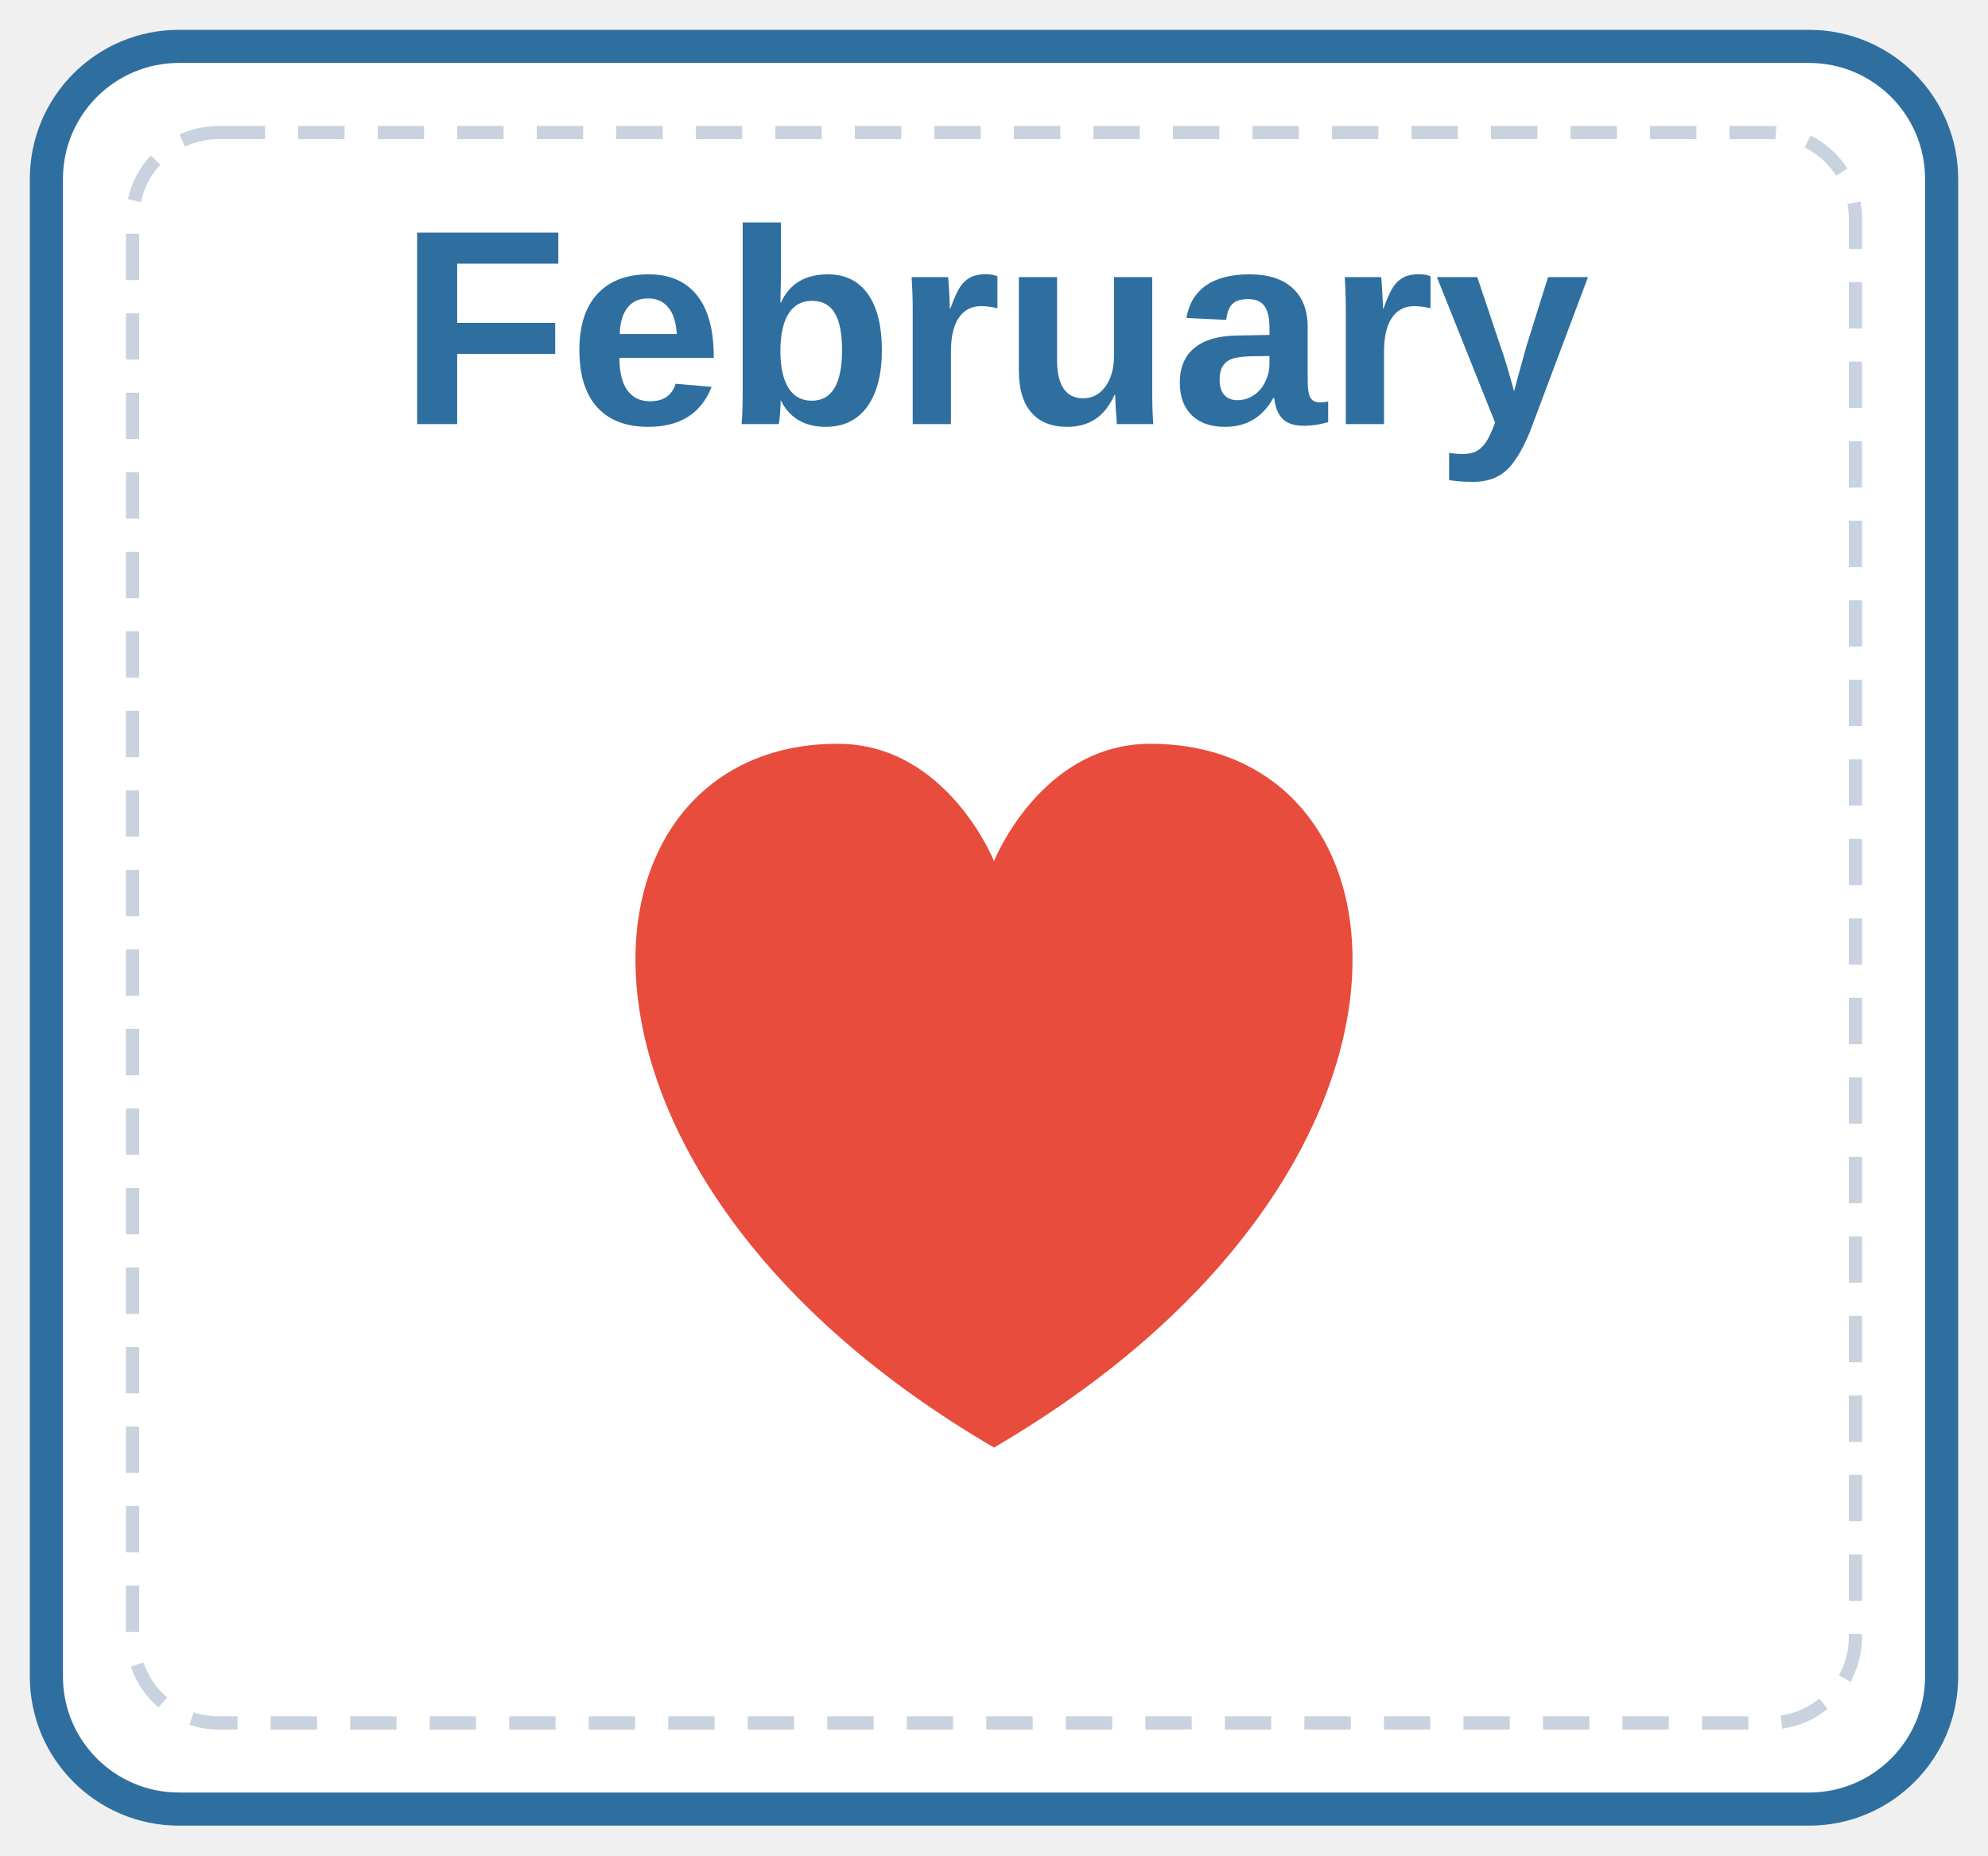
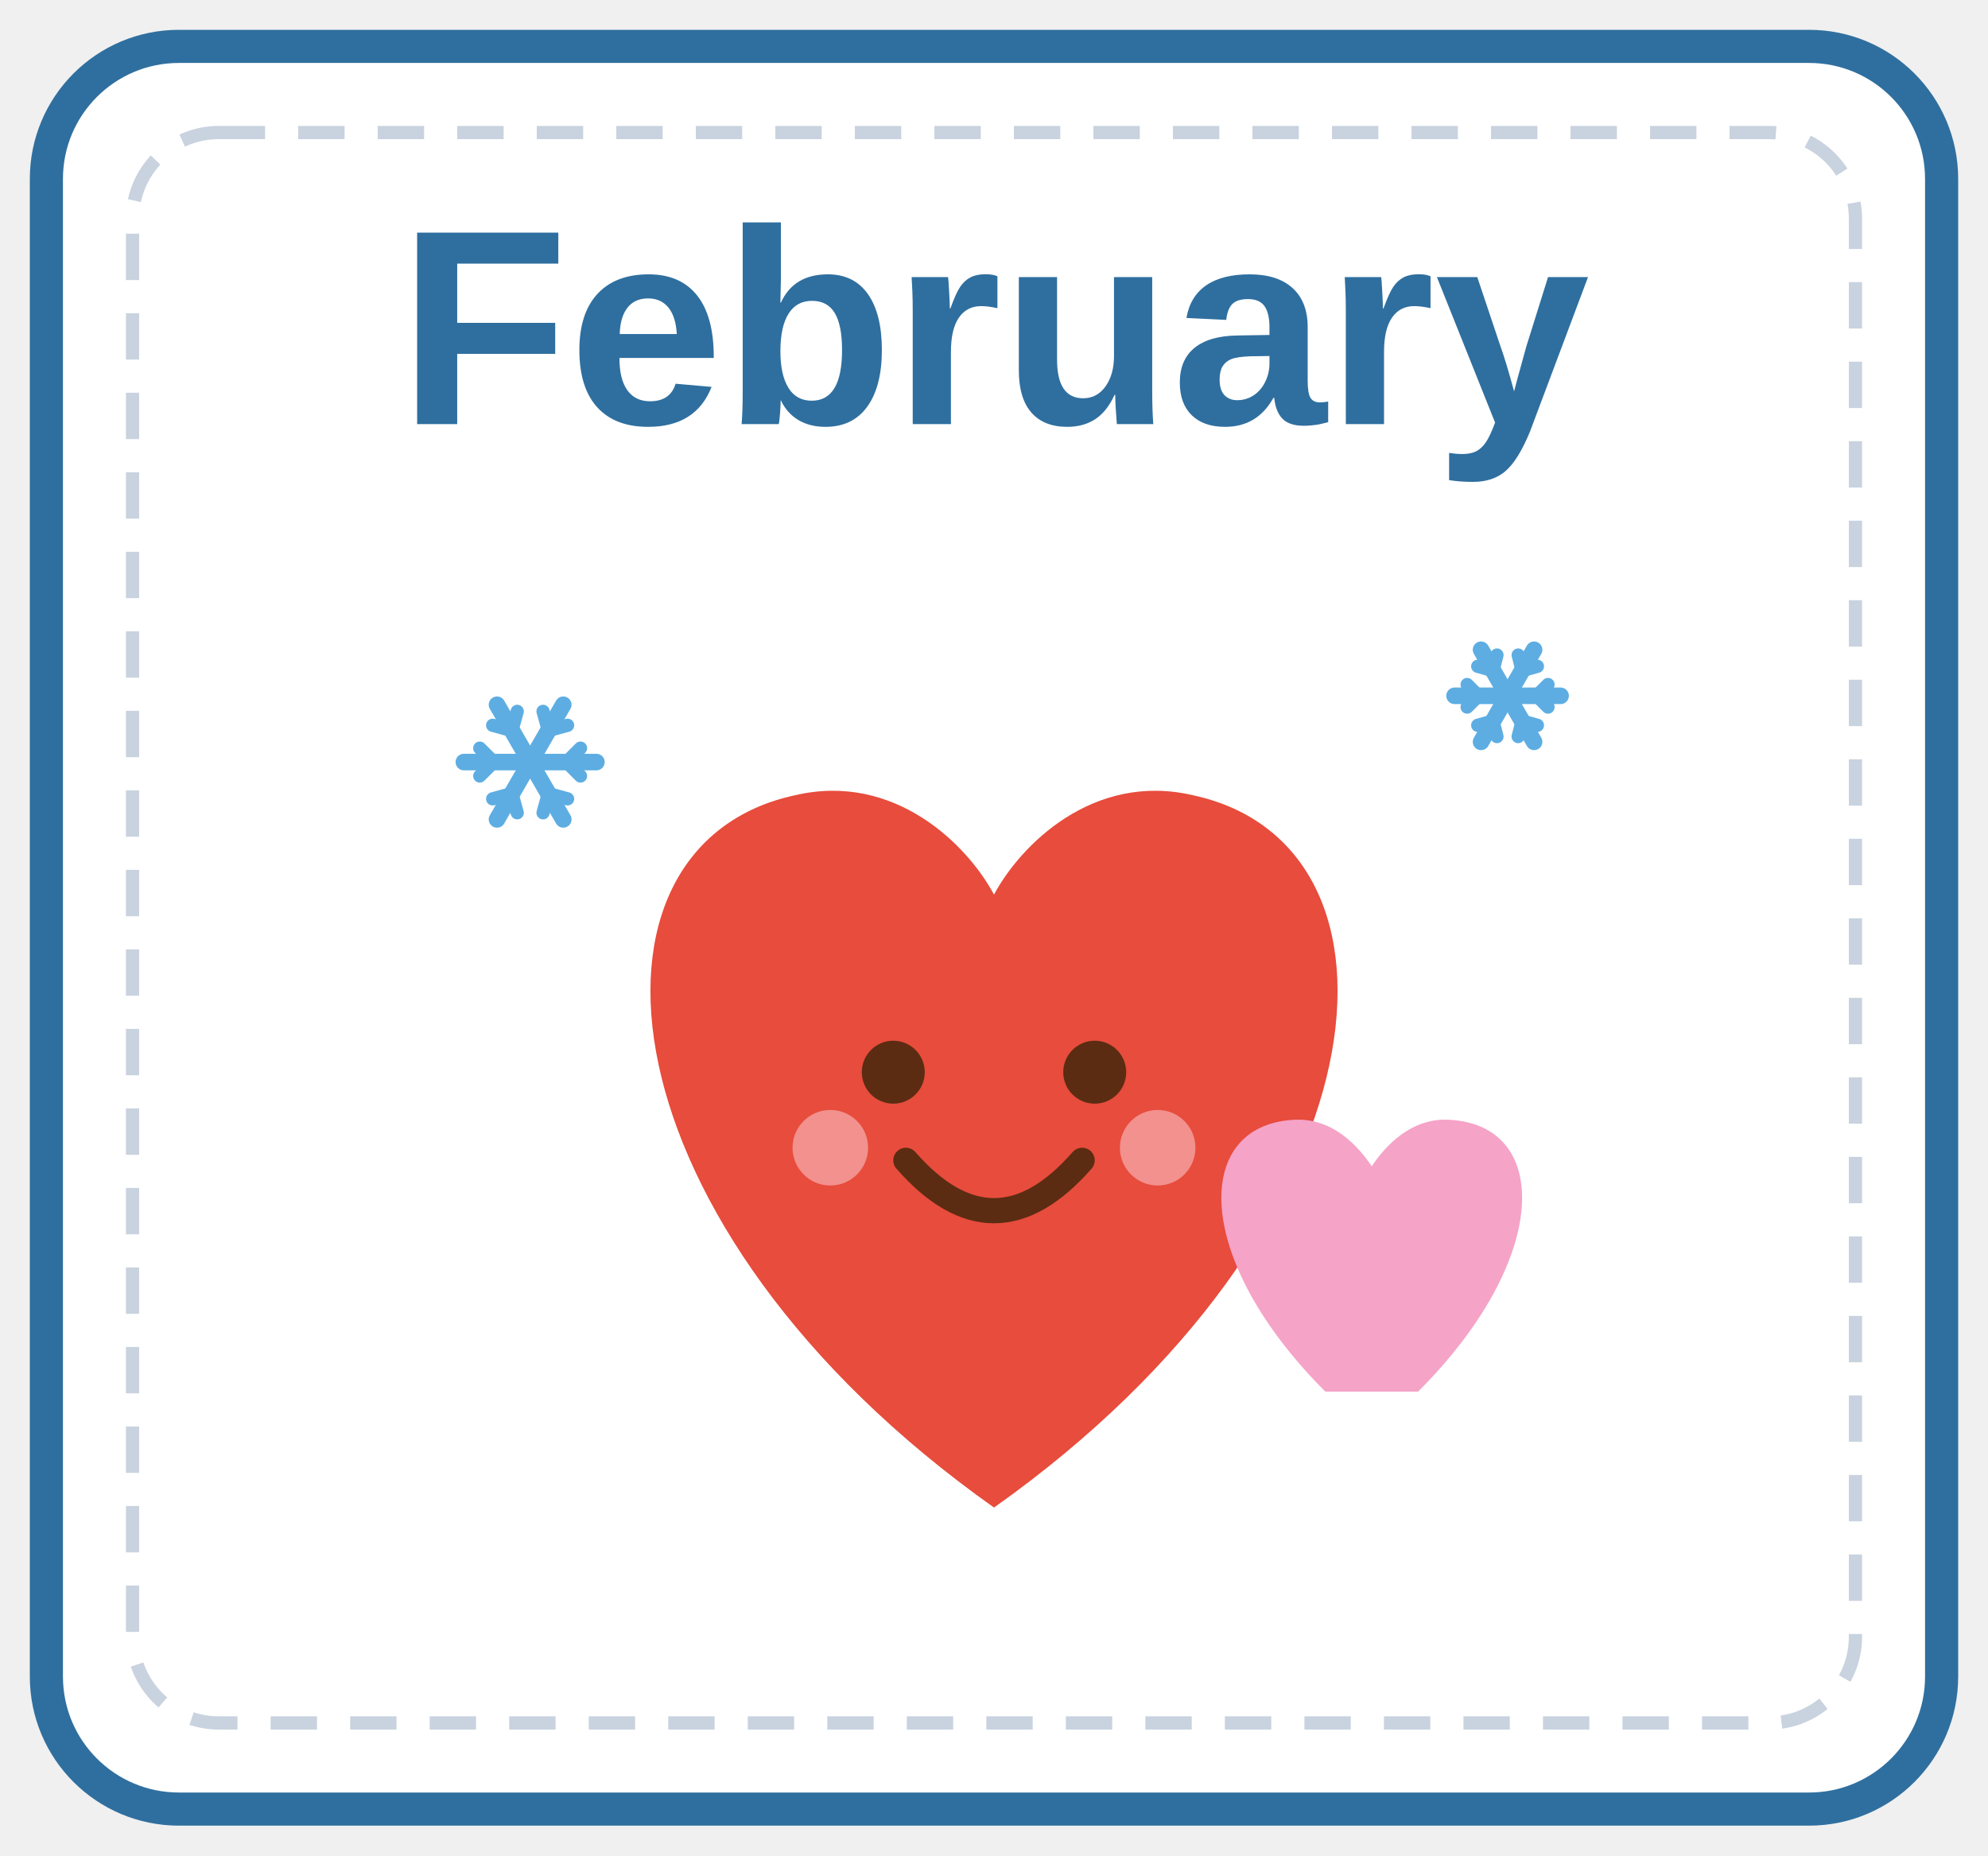
<svg xmlns="http://www.w3.org/2000/svg" viewBox="0 0 600 560" role="img" aria-label="February">
  <rect x="14" y="14" width="572" height="532" rx="40" fill="#ffffff" stroke="#2f6f9f" stroke-width="10" />
  <rect x="40" y="40" width="520" height="480" rx="26" fill="none" stroke="#c9d3df" stroke-width="4" stroke-dasharray="14 10" />
  <text x="300.0" y="128" text-anchor="middle" font-family="Nunito, Arial, sans-serif" font-size="84" font-weight="800" fill="#2f6f9f">February</text>
-   <g transform="translate(300 300) scale(1.18) translate(-300 -300) translate(0 36)">
-     <path d="M300 380 C 180 310, 190 200, 260 200 C 288 200, 300 230, 300 230 C 300 230, 312 200, 340 200 C 410 200, 420 310, 300 380 Z" fill="#e74c3c" />
-   </g>
+   <path d="M300 455 C 180 370, 170 255, 240 240 C 270 233, 292 255, 300 270 C 308 255, 330 233, 360 240 C 430 255, 420 370, 300 455 Z" fill="#e74c3c" />
+   <circle cx="269.6" cy="323.6" r="9.5" fill="#5b2c12" />
+   <circle cx="330.4" cy="323.6" r="9.5" fill="#5b2c12" />
+   <path d="M273.4 350.2 Q300 380.6 326.6 350.2" stroke="#5b2c12" stroke-width="7.6" fill="none" stroke-linecap="round" />
+   <circle cx="250.6" cy="346.4" r="11.4" fill="#f5a3a3" opacity="0.8" />
+   <circle cx="349.4" cy="346.4" r="11.4" fill="#f5a3a3" opacity="0.8" />
+   <path d="M400 420 C 360 380, 360 340, 390 338 C 402 337, 410 346, 414 352 C 418 346, 426 337, 438 338 C 468 340, 468 380, 428 420 Z" fill="#f5a3c7" />
+   <line x1="160" y1="230" x2="180.0" y2="230.0" stroke="#5dade2" stroke-width="5" stroke-linecap="round" />
+   <line x1="171.0" y1="230.0" x2="175.2" y2="225.8" stroke="#5dade2" stroke-width="4" stroke-linecap="round" />
+   <line x1="171.0" y1="230.0" x2="175.2" y2="234.2" stroke="#5dade2" stroke-width="4" stroke-linecap="round" />
+   <line x1="160" y1="230" x2="170.0" y2="247.3" stroke="#5dade2" stroke-width="5" stroke-linecap="round" />
+   <line x1="165.5" y1="239.5" x2="171.3" y2="241.1" stroke="#5dade2" stroke-width="4" stroke-linecap="round" />
+   <line x1="165.5" y1="239.5" x2="163.9" y2="245.3" stroke="#5dade2" stroke-width="4" stroke-linecap="round" />
+   <line x1="160" y1="230" x2="150.0" y2="247.3" stroke="#5dade2" stroke-width="5" stroke-linecap="round" />
+   <line x1="154.5" y1="239.5" x2="156.1" y2="245.3" stroke="#5dade2" stroke-width="4" stroke-linecap="round" />
+   <line x1="154.5" y1="239.5" x2="148.7" y2="241.1" stroke="#5dade2" stroke-width="4" stroke-linecap="round" />
+   <line x1="160" y1="230" x2="140.0" y2="230.0" stroke="#5dade2" stroke-width="5" stroke-linecap="round" />
+   <line x1="149.0" y1="230.0" x2="144.8" y2="234.2" stroke="#5dade2" stroke-width="4" stroke-linecap="round" />
+   <line x1="149.0" y1="230.0" x2="144.8" y2="225.8" stroke="#5dade2" stroke-width="4" stroke-linecap="round" />
+   <line x1="160" y1="230" x2="150.0" y2="212.7" stroke="#5dade2" stroke-width="5" stroke-linecap="round" />
+   <line x1="154.5" y1="220.5" x2="148.7" y2="218.9" stroke="#5dade2" stroke-width="4" stroke-linecap="round" />
+   <line x1="154.5" y1="220.5" x2="156.1" y2="214.7" stroke="#5dade2" stroke-width="4" stroke-linecap="round" />
+   <line x1="160" y1="230" x2="170.0" y2="212.7" stroke="#5dade2" stroke-width="5" stroke-linecap="round" />
+   <line x1="165.5" y1="220.5" x2="163.9" y2="214.7" stroke="#5dade2" stroke-width="4" stroke-linecap="round" />
+   <line x1="165.5" y1="220.5" x2="171.3" y2="218.9" stroke="#5dade2" stroke-width="4" stroke-linecap="round" />
+   <line x1="455" y1="210" x2="471.0" y2="210.0" stroke="#5dade2" stroke-width="5" stroke-linecap="round" />
+   <line x1="463.8" y1="210.0" x2="467.2" y2="206.6" stroke="#5dade2" stroke-width="4" stroke-linecap="round" />
+   <line x1="463.8" y1="210.0" x2="467.2" y2="213.4" stroke="#5dade2" stroke-width="4" stroke-linecap="round" />
+   <line x1="455" y1="210" x2="463.0" y2="223.9" stroke="#5dade2" stroke-width="5" stroke-linecap="round" />
+   <line x1="459.4" y1="217.6" x2="464.0" y2="218.9" stroke="#5dade2" stroke-width="4" stroke-linecap="round" />
+   <line x1="459.4" y1="217.6" x2="458.2" y2="222.3" stroke="#5dade2" stroke-width="4" stroke-linecap="round" />
+   <line x1="455" y1="210" x2="447.0" y2="223.9" stroke="#5dade2" stroke-width="5" stroke-linecap="round" />
+   <line x1="450.6" y1="217.6" x2="451.8" y2="222.3" stroke="#5dade2" stroke-width="4" stroke-linecap="round" />
+   <line x1="450.6" y1="217.6" x2="446.0" y2="218.9" stroke="#5dade2" stroke-width="4" stroke-linecap="round" />
+   <line x1="455" y1="210" x2="439.0" y2="210.0" stroke="#5dade2" stroke-width="5" stroke-linecap="round" />
+   <line x1="446.2" y1="210.0" x2="442.8" y2="213.4" stroke="#5dade2" stroke-width="4" stroke-linecap="round" />
+   <line x1="446.2" y1="210.0" x2="442.8" y2="206.6" stroke="#5dade2" stroke-width="4" stroke-linecap="round" />
+   <line x1="455" y1="210" x2="447.0" y2="196.1" stroke="#5dade2" stroke-width="5" stroke-linecap="round" />
+   <line x1="450.6" y1="202.4" x2="446.0" y2="201.1" stroke="#5dade2" stroke-width="4" stroke-linecap="round" />
+   <line x1="450.6" y1="202.4" x2="451.8" y2="197.7" stroke="#5dade2" stroke-width="4" stroke-linecap="round" />
+   <line x1="455" y1="210" x2="463.0" y2="196.1" stroke="#5dade2" stroke-width="5" stroke-linecap="round" />
+   <line x1="459.4" y1="202.4" x2="458.2" y2="197.7" stroke="#5dade2" stroke-width="4" stroke-linecap="round" />
+   <line x1="459.4" y1="202.4" x2="464.0" y2="201.1" stroke="#5dade2" stroke-width="4" stroke-linecap="round" />
</svg>
